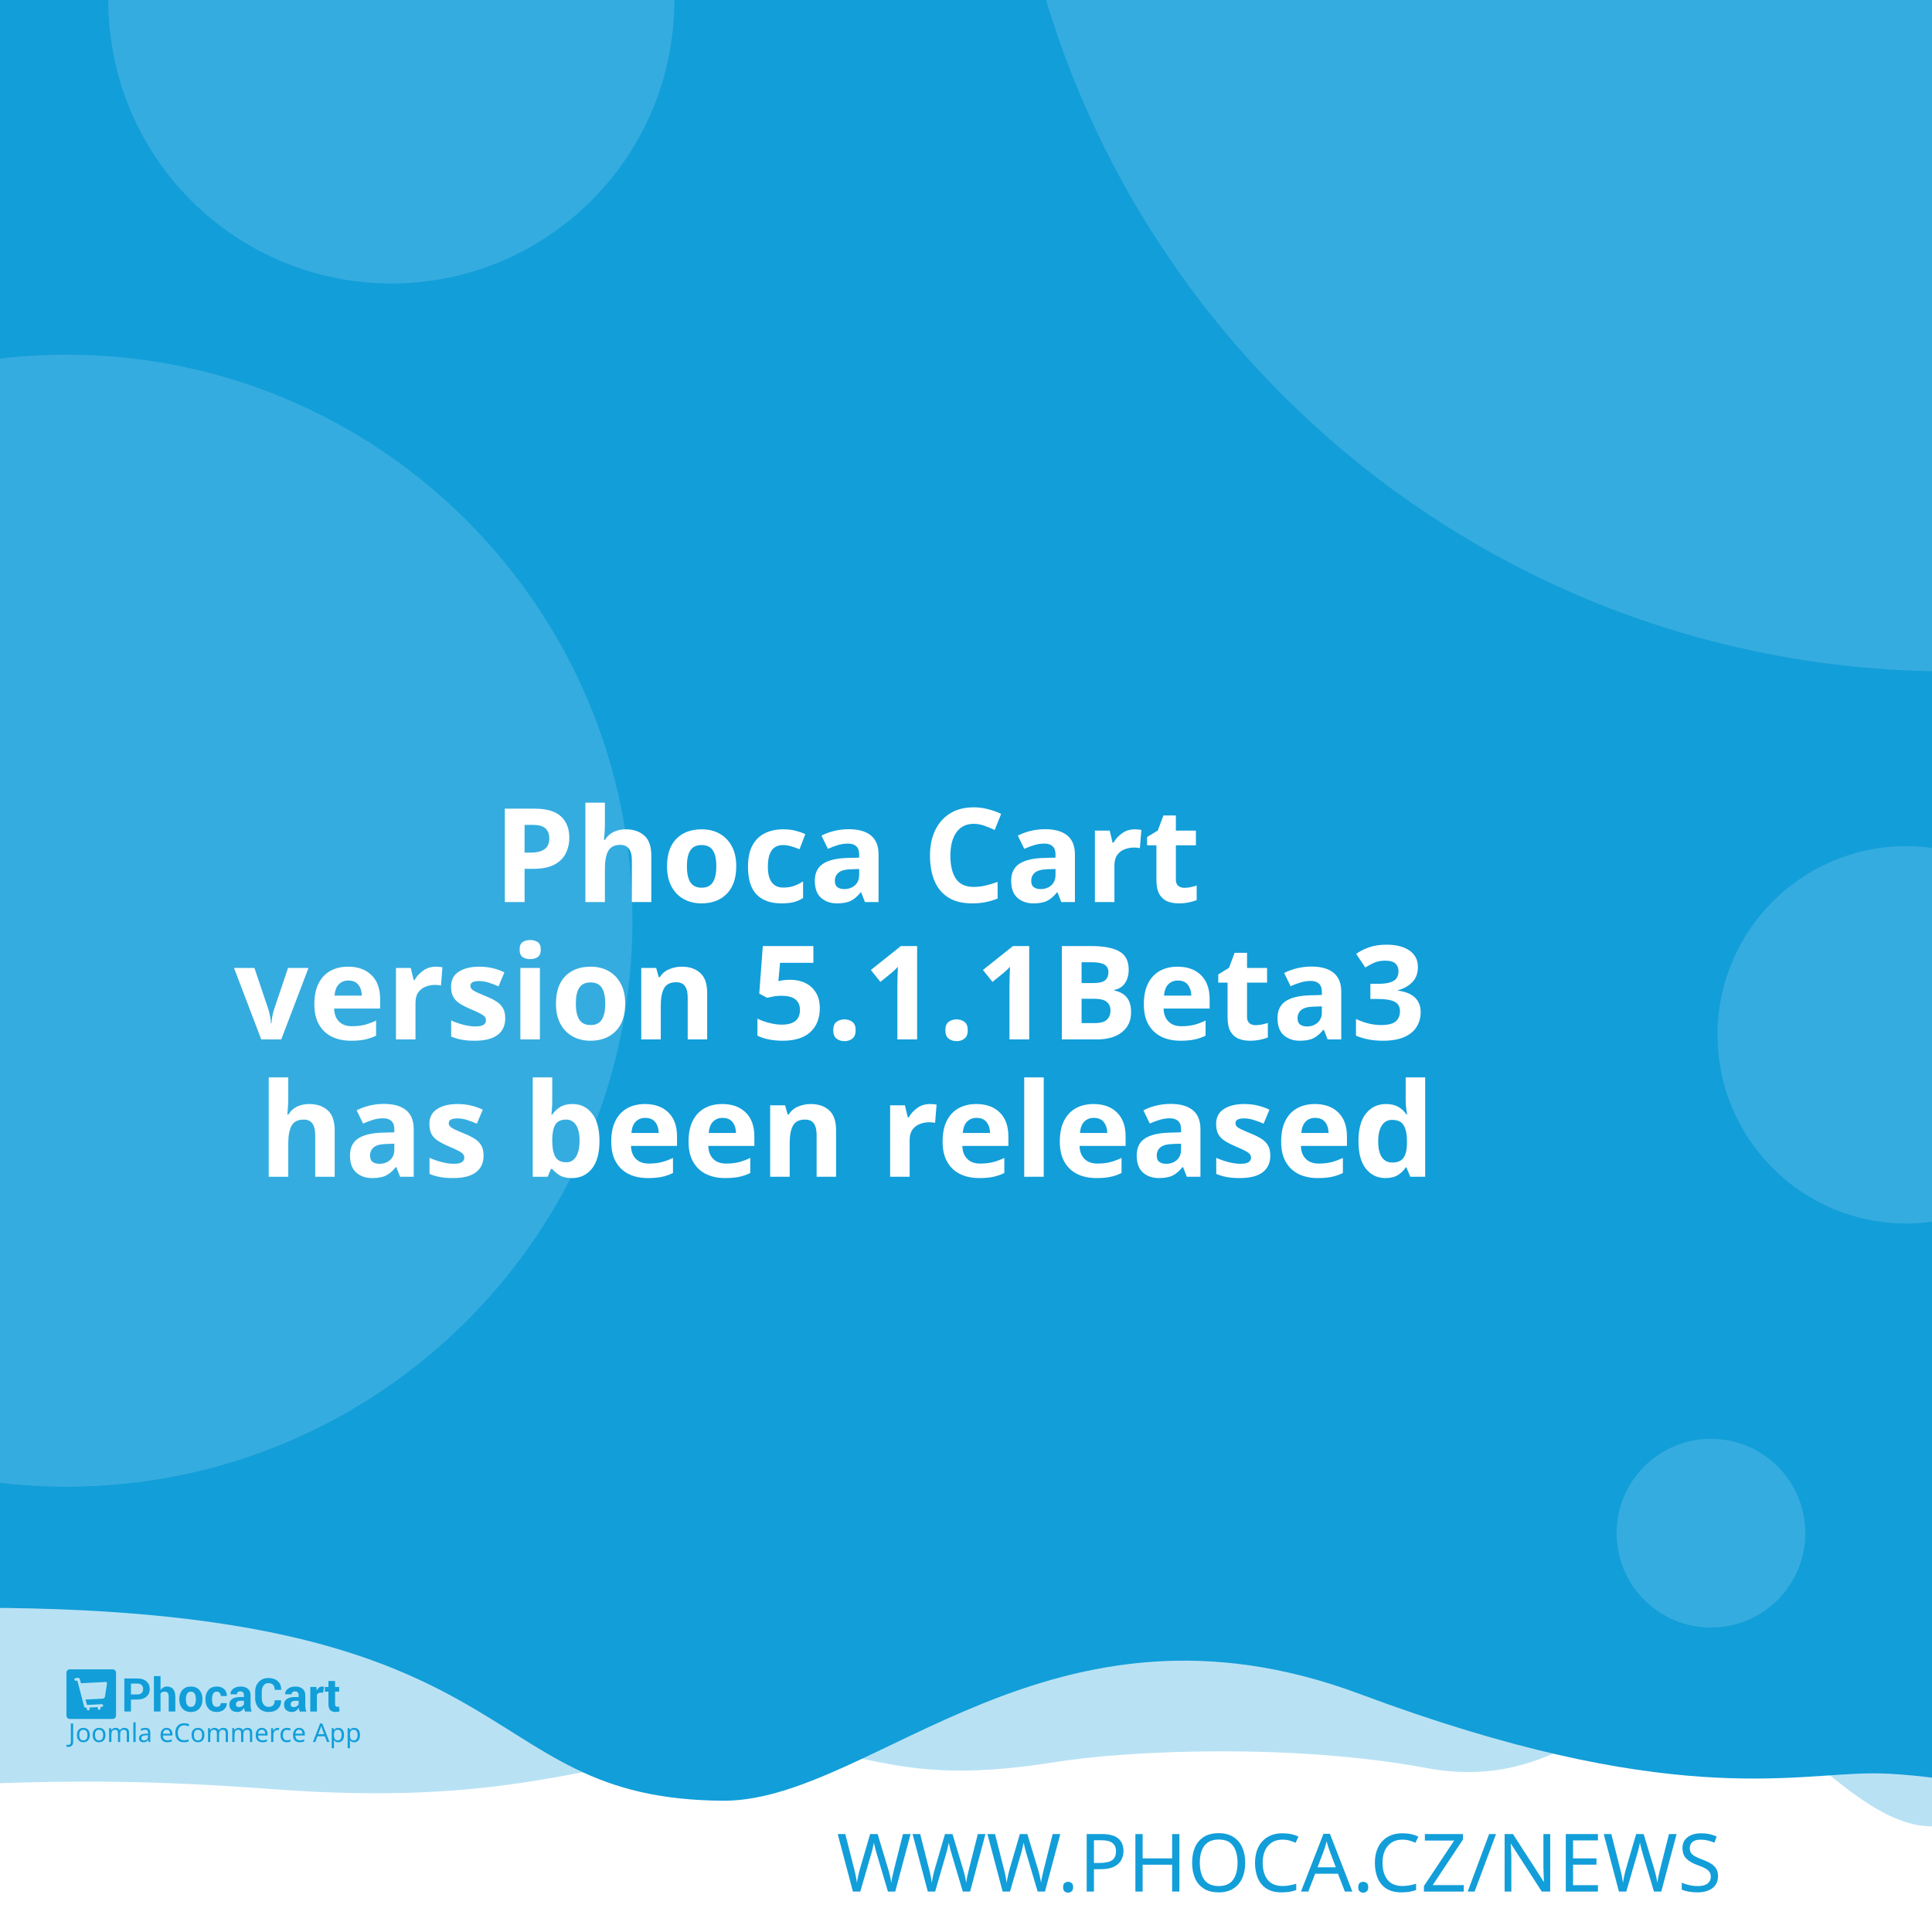
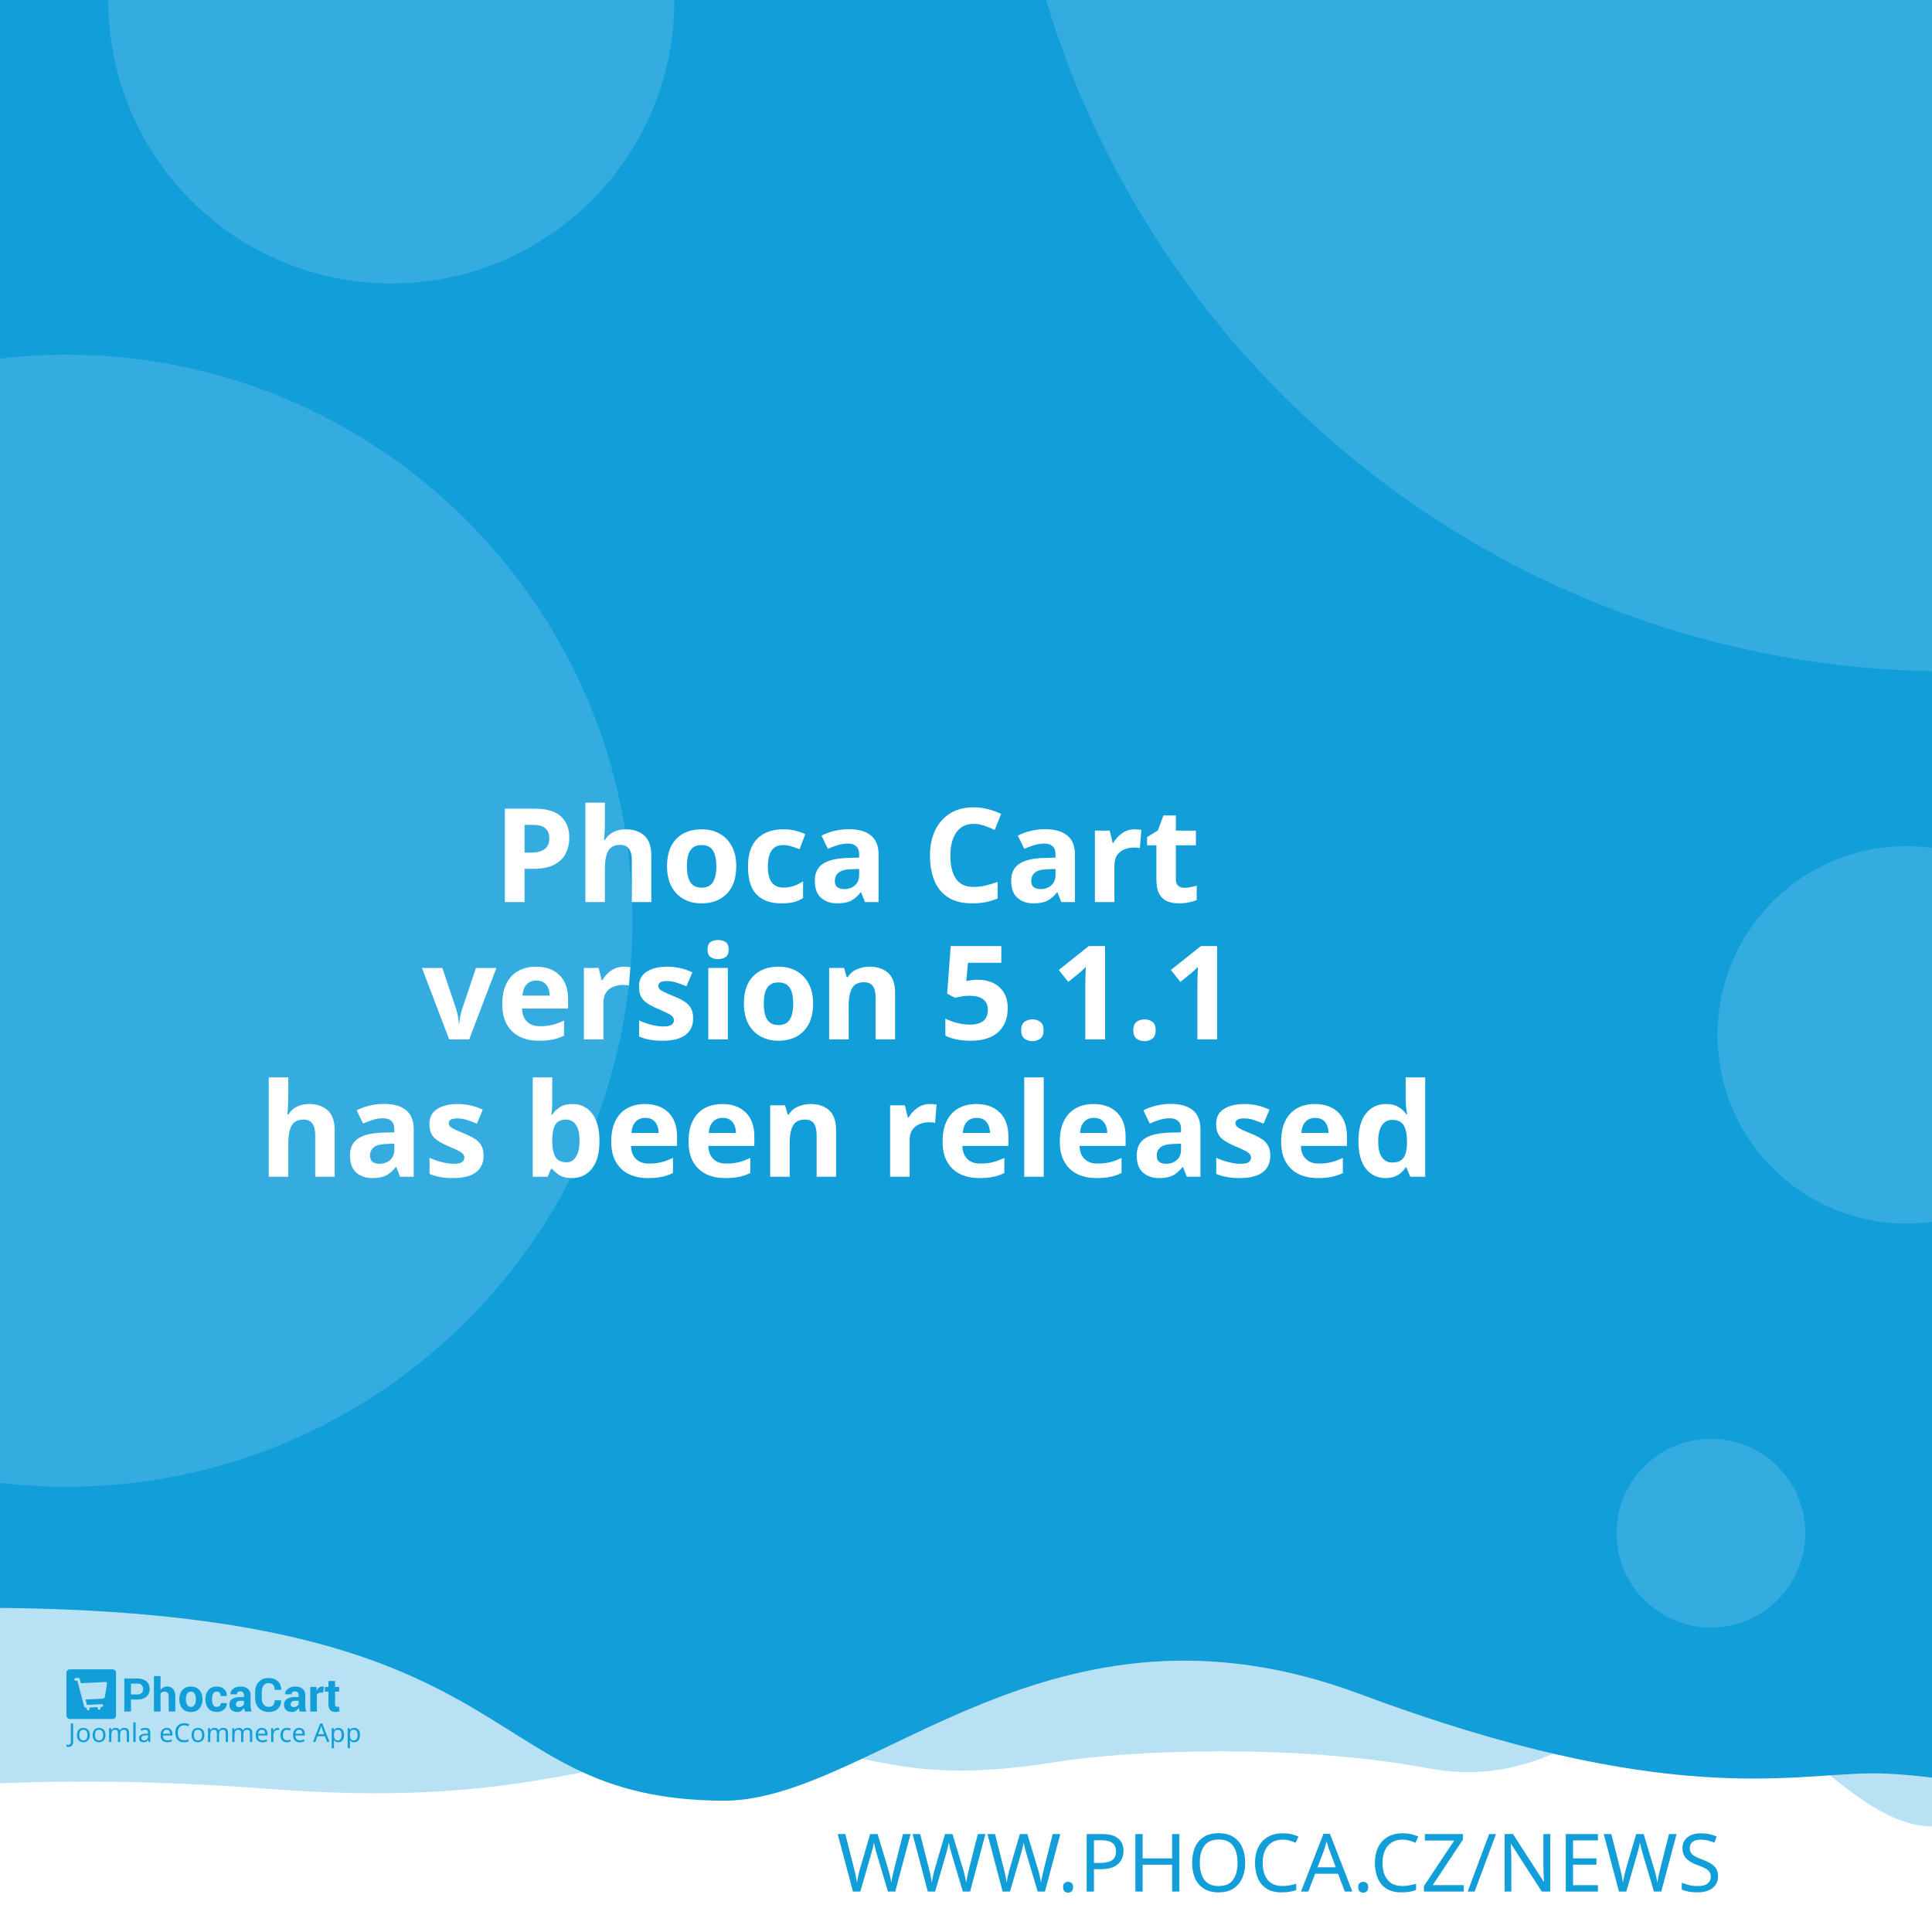
<svg xmlns="http://www.w3.org/2000/svg" width="512" height="512" viewBox="0 0 512 512" version="1.1" id="svg5">
  <defs id="defs2" />
  <g id="layer1">
    <path d="m -288.549,96.962 a 6.384,6.384 0 0 0 -6.384,6.384 v 81.087 a 6.384,6.384 0 0 0 6.384,6.384 h 81.083 a 6.384,6.384 0 0 0 6.384,-6.384 v -81.087 a 6.384,6.384 0 0 0 -6.384,-6.384 z m 16.084,16.188 c 0.591,-0.033 1.134,0.125 1.642,0.482 0.508,0.359 0.842,0.809 1.006,1.355 l 2.415,8.308 46.517,-2.44 c 0.829,-0.043 1.521,0.245 2.074,0.86 0.55,0.606 0.769,1.334 0.636,2.174 l -3.898,24.937 c -0.138,0.736 -0.57,1.497 -1.288,2.273 -0.719,0.787 -1.656,1.211 -2.797,1.272 l -32.861,1.721 3.038,10.253 27.775,-1.455 c 0.726,-0.04 1.351,0.178 1.887,0.648 0.523,0.483 0.803,1.086 0.844,1.812 0.038,0.726 -0.178,1.352 -0.648,1.887 -0.483,0.525 -1.086,0.806 -1.812,0.844 l -2.597,0.137 0.137,2.593 c 0.038,0.729 -0.178,1.356 -0.661,1.879 -0.472,0.535 -1.071,0.819 -1.8,0.856 -0.726,0.038 -1.353,-0.178 -1.879,-0.661 -0.535,-0.472 -0.814,-1.073 -0.852,-1.8 l -0.137,-2.593 -15.573,0.81 0.133,2.597 c 0.038,0.729 -0.176,1.356 -0.648,1.879 -0.483,0.535 -1.086,0.818 -1.812,0.856 -0.726,0.04 -1.352,-0.178 -1.887,-0.661 -0.525,-0.472 -0.806,-1.073 -0.844,-1.8 l -0.137,-2.597 -1.608,0.083 c -0.623,0.033 -1.193,-0.112 -1.721,-0.428 -0.515,-0.317 -0.883,-0.632 -1.11,-0.931 l -0.287,-0.507 -13.05,-49.343 -2.805,0.146 c -0.696,0.038 -1.312,-0.181 -1.858,-0.661 -0.545,-0.472 -0.835,-1.069 -0.873,-1.795 -0.038,-0.729 0.186,-1.353 0.682,-1.879 0.493,-0.535 1.083,-0.818 1.779,-0.856 z" style="fill:#ffffff;stroke-width:1;paint-order:stroke fill markers" id="path400" />
    <rect style="opacity:1;fill:#ffffff;stroke-width:5;stroke-linejoin:round;paint-order:stroke fill markers" id="rect723" width="512" height="512" x="0" y="0" />
    <path id="rect4460" style="opacity:0.3;fill:#129ed9;fill-opacity:1;stroke-width:5;stroke-linejoin:round;paint-order:stroke fill markers" d="M -256,4 H 768 v 480 c 0,0 -42.667,-10 -64,-10 -21.333,0 -42.408,10 -64,10 -21.592,0 -42.667,-10 -64,-10 -21.333,0 -42.408,10 -64,10 -21.592,0 -41.887,-34.701 -63.221,-34.701 -21.333,0 -35.645,25.795 -70.761,19.246 -35.116,-6.549 -78.862,-4.741 -98.515,-1.547 -47.289,7.533 -49.247,-6.724 -87.369,-3.311 -38.122,3.413 -56.921,15.193 -120.307,10.429 -63.387,-4.764 -84.091,0.698 -135.827,-0.116 -21.333,0 -42.408,10 -64,10 -21.592,0 -42.667,-10 -64,-10 -21.333,0 -64,10 -64,10 z" />
    <path id="rect4460-5" style="fill:#129ed9;fill-opacity:1;stroke-width:5;stroke-linejoin:round;paint-order:stroke fill markers" d="M -316,4.9999998e-7 H 708 V 480 c 0,0 -42.667,-10 -64,-10 -21.333,0 -42.408,10 -64,10 -21.592,0 -62.256,-10.048 -83.59,-10.048 -21.333,0 -54.449,9.448 -136.059,-21.03 -81.61,-30.478 -128.583,27.669 -167.971,28.291 -70.795,-0.042 -47.303,-54.288 -212.561,-50.983 C -185.439,429.534 -38.408,480 -60,480 c -21.592,0 -42.667,-10 -64,-10 -21.333,0 -42.408,10 -64,10 -21.592,0 -42.667,-10 -64,-10 -21.333,0 -64,10 -64,10 z" />
    <text xml:space="preserve" style="font-style:normal;font-weight:normal;font-size:21.333px;line-height:1.25;font-family:sans-serif;fill:#129ed9;fill-opacity:1;stroke:none" x="484.042" y="501.277" id="text2910-3-7">
      <tspan id="tspan2908-6-5" x="484.042" y="501.277" style="font-style:normal;font-variant:normal;font-weight:300;font-stretch:normal;font-size:21.333px;font-family:Montserrat;-inkscape-font-specification:'Montserrat Light';text-align:end;text-anchor:end;fill:#129ed9;fill-opacity:1">WWW.PHOCA.CZ/NEWS</tspan>
    </text>
    <text xml:space="preserve" style="font-style:normal;font-variant:normal;font-weight:600;font-stretch:normal;font-size:34.667px;line-height:1.05;font-family:Rubik;-inkscape-font-specification:'Rubik Semi-Bold';fill:#ffffff;fill-opacity:1;stroke:none" x="256" y="165" id="text11252">
      <tspan x="256" y="165" id="tspan403" style="text-align:center;text-anchor:middle" />
      <tspan x="256" y="202.659" style="font-size:34.667px;text-align:center;text-anchor:middle" id="tspan442" />
      <tspan x="256" y="239.059" style="font-size:34.667px;text-align:center;text-anchor:middle" id="tspan444">Phoca Cart</tspan>
-       <tspan x="256" y="275.459" id="tspan1992" style="font-size:34.667px;text-align:center;text-anchor:middle">version 5.1.1Beta3
+       <tspan x="256" y="275.459" id="tspan1992" style="font-size:34.667px;text-align:center;text-anchor:middle">version 5.1.1
</tspan>
      <tspan x="256" y="311.859" id="tspan2906" style="font-size:34.667px;text-align:center;text-anchor:middle">has been released</tspan>
      <tspan x="256" y="348.259" id="tspan1994" style="font-size:34.667px" />
    </text>
    <circle style="opacity:0.15;fill:#ffffff;fill-opacity:1;stroke-width:5;stroke-linejoin:round;paint-order:stroke fill markers" id="path8376" cx="516.67" cy="-72.081" r="250" />
    <circle style="opacity:0.15;fill:#ffffff;fill-opacity:1;stroke-width:5;stroke-linejoin:round;paint-order:stroke fill markers" id="path8376-9" cx="17.604" cy="244" r="150" />
    <circle style="opacity:0.15;fill:#ffffff;fill-opacity:1;stroke-width:5;stroke-linejoin:round;paint-order:stroke fill markers" id="path8376-6" cx="103.704" cy="0.117" r="75" />
    <circle style="opacity:0.15;fill:#ffffff;fill-opacity:1;stroke-width:5;stroke-linejoin:round;paint-order:stroke fill markers" id="path8376-6-2" cx="505.168" cy="274.238" r="50" />
    <g id="g8950" transform="matrix(0.298069,0,0,0.298069,107.3348,335.2596)" style="fill:#129ed9;fill-opacity:1;stroke-width:3.355">
      <g id="g895" transform="translate(-301.0409,359.4151)" style="fill:#129ed9;fill-opacity:1;stroke-width:3.355">
        <g transform="matrix(1.3333,0,0,-1.3333,-75.59,850.15)" fill="#ffffff" image-rendering="optimizeQuality" id="g280" style="clip-rule:evenodd;fill:#129ed9;fill-opacity:1;stroke-width:8.934;shape-rendering:geometricPrecision">
          <path d="m 99.728,617.49 v -7.994 h -4.423 v 22.031 h 8.784 c 2.532,0 4.527,-0.646 5.979,-1.937 1.452,-1.291 2.181,-2.99 2.181,-5.097 0,-2.107 -0.729,-3.801 -2.181,-5.082 -1.452,-1.281 -3.446,-1.921 -5.979,-1.921 z m 0,3.408 h 4.361 c 1.23,0 2.165,0.336 2.801,1.002 0.635,0.671 0.951,1.523 0.951,2.561 0,1.059 -0.315,1.932 -0.946,2.623 -0.63,0.687 -1.566,1.033 -2.806,1.033 H 99.728 Z" id="path262" style="fill:#129ed9;fill-opacity:1;stroke-width:3.355" />
          <path d="m 119.45,623.79 c 0.517,0.749 1.147,1.327 1.891,1.746 0.749,0.418 1.576,0.63 2.485,0.63 1.705,0 3.043,-0.568 4.02,-1.704 0.971,-1.131 1.457,-2.887 1.457,-5.252 v -9.714 h -4.418 v 9.76 c 0,1.276 -0.227,2.174 -0.677,2.706 -0.445,0.532 -1.116,0.795 -2.005,0.795 -0.605,0 -1.137,-0.108 -1.602,-0.325 -0.465,-0.217 -0.847,-0.522 -1.152,-0.919 v -12.017 h -4.418 v 23.611 h 4.418 z" id="path264" style="fill:#129ed9;fill-opacity:1;stroke-width:3.355" />
          <path d="m 131.96,617.83 c 0,2.438 0.682,4.436 2.046,5.996 1.359,1.554 3.25,2.334 5.663,2.334 2.418,0 4.315,-0.774 5.689,-2.329 1.375,-1.549 2.062,-3.553 2.062,-6.001 v -0.32 c 0,-2.458 -0.687,-4.462 -2.051,-6.011 -1.369,-1.544 -3.261,-2.319 -5.674,-2.319 -2.418,0 -4.315,0.775 -5.684,2.319 -1.364,1.549 -2.051,3.553 -2.051,6.011 z m 4.408,-0.31 c 0,-1.487 0.264,-2.68 0.785,-3.584 0.527,-0.899 1.375,-1.348 2.542,-1.348 1.142,0 1.979,0.454 2.506,1.358 0.532,0.904 0.796,2.097 0.796,3.574 v 0.315 c 0,1.446 -0.269,2.629 -0.801,3.542 -0.537,0.914 -1.38,1.374 -2.527,1.374 -1.142,0 -1.979,-0.46 -2.506,-1.379 -0.532,-0.919 -0.796,-2.102 -0.796,-3.537 z" id="path266" style="fill:#129ed9;fill-opacity:1;stroke-width:3.355" />
          <path d="m 157.01,612.59 c 0.79,0 1.421,0.227 1.891,0.682 0.475,0.454 0.713,1.064 0.713,1.828 h 4.015 l 0.041,-0.093 c 0.041,-1.653 -0.579,-3.037 -1.871,-4.152 -1.287,-1.116 -2.883,-1.673 -4.79,-1.673 -2.439,0 -4.325,0.769 -5.648,2.314 -1.318,1.544 -1.979,3.522 -1.979,5.944 v 0.449 c 0,2.412 0.656,4.395 1.974,5.944 1.317,1.554 3.198,2.329 5.638,2.329 2.02,0 3.648,-0.573 4.883,-1.725 1.235,-1.151 1.835,-2.664 1.793,-4.539 l -0.031,-0.088 h -4.026 c 0,0.842 -0.233,1.544 -0.698,2.107 -0.46,0.558 -1.101,0.837 -1.922,0.837 -1.168,0 -1.995,-0.454 -2.475,-1.358 -0.476,-0.904 -0.718,-2.071 -0.718,-3.496 v -0.454 c 0,-1.456 0.243,-2.628 0.718,-3.522 0.48,-0.888 1.312,-1.332 2.491,-1.332" id="path268" style="fill:#129ed9;fill-opacity:1;stroke-width:3.355" />
          <path d="m 175.8,609.49 c -0.165,0.372 -0.305,0.764 -0.419,1.183 -0.119,0.413 -0.202,0.837 -0.248,1.27 -0.455,-0.8 -1.054,-1.456 -1.798,-1.978 -0.739,-0.521 -1.628,-0.785 -2.656,-0.785 -1.715,0 -3.038,0.439 -3.963,1.322 -0.93,0.883 -1.395,2.086 -1.395,3.604 0,1.606 0.62,2.845 1.855,3.729 1.235,0.883 3.038,1.322 5.41,1.322 h 2.47 v 1.301 c 0,0.785 -0.207,1.394 -0.62,1.828 -0.413,0.434 -1.023,0.651 -1.834,0.651 -0.713,0 -1.266,-0.175 -1.653,-0.522 -0.393,-0.346 -0.584,-0.826 -0.584,-1.446 l -4.268,0.016 -0.016,0.093 c -0.072,1.379 0.527,2.572 1.798,3.579 1.271,1.002 2.946,1.503 5.013,1.503 1.958,0 3.545,-0.496 4.769,-1.492 1.22,-0.992 1.829,-2.406 1.829,-4.24 v -6.76 c 0,-0.769 0.062,-1.492 0.176,-2.164 0.119,-0.676 0.299,-1.348 0.553,-2.014 z m -4.046,2.943 c 0.78,0 1.468,0.191 2.077,0.574 0.605,0.382 1.013,0.826 1.225,1.332 v 2.308 h -2.47 c -0.935,0 -1.648,-0.232 -2.134,-0.702 -0.481,-0.47 -0.724,-1.033 -0.724,-1.699 0,-0.542 0.181,-0.981 0.542,-1.312 0.367,-0.336 0.858,-0.501 1.483,-0.501" id="path270" style="fill:#129ed9;fill-opacity:1;stroke-width:3.355" />
          <path d="m 199.84,617.01 0.031,-0.088 c 0.041,-2.37 -0.682,-4.25 -2.17,-5.645 -1.488,-1.394 -3.555,-2.091 -6.201,-2.091 -2.656,0 -4.811,0.852 -6.464,2.556 -1.653,1.704 -2.486,3.894 -2.486,6.579 v 4.369 c 0,2.67 0.812,4.86 2.424,6.574 1.617,1.715 3.715,2.572 6.299,2.572 2.723,0 4.852,-0.697 6.386,-2.097 1.535,-1.399 2.284,-3.305 2.243,-5.717 l -0.031,-0.088 h -4.299 c 0,1.451 -0.346,2.561 -1.044,3.336 -0.698,0.769 -1.783,1.157 -3.255,1.157 -1.323,0 -2.372,-0.537 -3.147,-1.606 -0.78,-1.074 -1.168,-2.438 -1.168,-4.1 v -4.39 c 0,-1.683 0.408,-3.057 1.225,-4.131 0.822,-1.069 1.922,-1.606 3.317,-1.606 1.38,0 2.403,0.372 3.064,1.11 0.661,0.744 0.992,1.844 0.992,3.305 z" id="path272" style="fill:#129ed9;fill-opacity:1;stroke-width:3.355" />
          <path d="m 212.27,609.49 c -0.165,0.372 -0.305,0.764 -0.419,1.183 -0.119,0.413 -0.202,0.837 -0.248,1.27 -0.455,-0.8 -1.054,-1.456 -1.798,-1.978 -0.739,-0.521 -1.628,-0.785 -2.656,-0.785 -1.716,0 -3.038,0.439 -3.963,1.322 -0.93,0.883 -1.395,2.086 -1.395,3.604 0,1.606 0.62,2.845 1.855,3.729 1.235,0.883 3.039,1.322 5.41,1.322 h 2.47 v 1.301 c 0,0.785 -0.207,1.394 -0.62,1.828 -0.413,0.434 -1.023,0.651 -1.834,0.651 -0.713,0 -1.266,-0.175 -1.654,-0.522 -0.393,-0.346 -0.584,-0.826 -0.584,-1.446 l -4.268,0.016 -0.016,0.093 c -0.072,1.379 0.527,2.572 1.798,3.579 1.271,1.002 2.945,1.503 5.013,1.503 1.958,0 3.545,-0.496 4.769,-1.492 1.22,-0.992 1.829,-2.406 1.829,-4.24 v -6.76 c 0,-0.769 0.062,-1.492 0.176,-2.164 0.119,-0.676 0.3,-1.348 0.553,-2.014 z m -4.046,2.943 c 0.78,0 1.468,0.191 2.077,0.574 0.605,0.382 1.013,0.826 1.224,1.332 v 2.308 h -2.47 c -0.935,0 -1.649,-0.232 -2.134,-0.702 -0.481,-0.47 -0.723,-1.033 -0.723,-1.699 0,-0.542 0.181,-0.981 0.542,-1.312 0.367,-0.336 0.858,-0.501 1.483,-0.501" id="path274" style="fill:#129ed9;fill-opacity:1;stroke-width:3.355" />
          <path d="m 227.92,622.06 -1.617,0.046 c -0.656,0 -1.199,-0.134 -1.623,-0.408 -0.423,-0.274 -0.744,-0.656 -0.966,-1.152 v -11.052 h -4.408 v 16.36 h 4.103 l 0.196,-2.422 c 0.382,0.857 0.883,1.528 1.494,2.009 0.61,0.48 1.312,0.723 2.108,0.723 0.223,0 0.429,-0.015 0.615,-0.052 0.186,-0.036 0.377,-0.077 0.568,-0.129 z" id="path276" style="fill:#129ed9;fill-opacity:1;stroke-width:3.355" />
          <path d="m 235.83,629.86 v -4.007 h 2.754 v -3.099 H 235.83 v -8.33 c 0,-0.635 0.129,-1.09 0.393,-1.363 0.263,-0.274 0.615,-0.408 1.059,-0.408 0.232,0 0.434,0.01 0.599,0.036 0.166,0.026 0.362,0.072 0.579,0.129 l 0.383,-3.181 c -0.445,-0.155 -0.878,-0.268 -1.302,-0.341 -0.424,-0.078 -0.884,-0.114 -1.38,-0.114 -1.524,0 -2.697,0.418 -3.519,1.255 -0.822,0.837 -1.235,2.159 -1.235,3.977 v 8.34 h -2.392 v 3.099 h 2.392 v 4.007 z" id="path278" style="fill:#129ed9;fill-opacity:1;stroke-width:3.355" />
        </g>
        <g fill="#ffffff" fill-rule="evenodd" image-rendering="optimizeQuality" stroke-width="1.934" aria-label="Joomla eCommerce App" id="g318" style="clip-rule:evenodd;fill:#129ed9;fill-opacity:1;shape-rendering:geometricPrecision">
          <path d="M 1.704,69 Q 1.151,69 0.736,68.908 0.321,68.839 -0.002,68.7 v -1.752 q 0.369,0.092 0.784,0.161 0.415,0.069 0.876,0.069 0.576,0 1.083,-0.231 0.53,-0.231 0.853,-0.807 0.323,-0.576 0.323,-1.614 v -16.368 h 2.075 v 16.206 q 0,2.374 -1.176,3.504 -1.176,1.13 -3.112,1.13 z" id="path282" style="fill:#129ed9;fill-opacity:1;stroke-width:1.934" />
          <path d="m 20.792,58.419 q 0,3.066 -1.568,4.749 -1.545,1.683 -4.196,1.683 -1.637,0 -2.928,-0.738 -1.268,-0.761 -2.006,-2.19 -0.738,-1.452 -0.738,-3.504 0,-3.066 1.545,-4.726 1.545,-1.66 4.196,-1.66 1.683,0 2.951,0.761 1.291,0.738 2.006,2.167 0.738,1.406 0.738,3.458 z m -9.336,0 q 0,2.19 0.853,3.481 0.876,1.268 2.766,1.268 1.867,0 2.743,-1.268 0.876,-1.291 0.876,-3.481 0,-2.19 -0.876,-3.435 -0.876,-1.245 -2.766,-1.245 -1.89,0 -2.743,1.245 -0.853,1.245 -0.853,3.435 z" id="path284" style="fill:#129ed9;fill-opacity:1;stroke-width:1.934" />
          <path d="m 34.739,58.419 q 0,3.066 -1.568,4.749 -1.545,1.683 -4.196,1.683 -1.637,0 -2.928,-0.738 -1.268,-0.761 -2.006,-2.19 -0.738,-1.452 -0.738,-3.504 0,-3.066 1.545,-4.726 1.545,-1.66 4.196,-1.66 1.683,0 2.951,0.761 1.291,0.738 2.006,2.167 0.738,1.406 0.738,3.458 z m -9.336,0 q 0,2.19 0.853,3.481 0.876,1.268 2.766,1.268 1.867,0 2.743,-1.268 0.876,-1.291 0.876,-3.481 0,-2.19 -0.876,-3.435 -0.876,-1.245 -2.766,-1.245 -1.89,0 -2.743,1.245 -0.853,1.245 -0.853,3.435 z" id="path286" style="fill:#129ed9;fill-opacity:1;stroke-width:1.934" />
          <path d="m 51.499,52.033 q 2.098,0 3.135,1.083 1.037,1.06 1.037,3.458 V 64.62 H 53.666 v -7.953 q 0,-2.928 -2.513,-2.928 -1.798,0 -2.582,1.037 -0.761,1.037 -0.761,3.02 V 64.62 h -2.006 v -7.953 q 0,-2.928 -2.536,-2.928 -1.867,0 -2.582,1.153 -0.715,1.153 -0.715,3.32 v 6.409 h -2.029 v -12.356 h 1.637 l 0.3,1.683 h 0.115 q 0.576,-0.968 1.545,-1.429 0.991,-0.484 2.098,-0.484 2.905,0 3.781,2.075 h 0.115 q 0.622,-1.06 1.683,-1.568 1.083,-0.507 2.282,-0.507 z" id="path288" style="fill:#129ed9;fill-opacity:1;stroke-width:1.934" />
          <path d="M 61.527,64.62 H 59.498 V 47.1 h 2.029 z" id="path290" style="fill:#129ed9;fill-opacity:1;stroke-width:1.934" />
          <path d="m 70.126,52.056 q 2.259,0 3.343,0.991 1.083,0.991 1.083,3.158 v 8.414 h -1.475 l -0.392,-1.752 h -0.092 q -0.807,1.014 -1.706,1.498 -0.876,0.484 -2.444,0.484 -1.683,0 -2.789,-0.876 -1.107,-0.899 -1.107,-2.789 0,-1.844 1.452,-2.836 1.452,-1.014 4.472,-1.107 l 2.098,-0.069 v -0.738 q 0,-1.545 -0.669,-2.144 -0.669,-0.599 -1.89,-0.599 -0.968,0 -1.844,0.3 -0.876,0.277 -1.637,0.645 l -0.622,-1.522 q 0.807,-0.438 1.913,-0.738 1.107,-0.323 2.305,-0.323 z m 0.599,6.593 q -2.305,0.092 -3.204,0.738 -0.876,0.645 -0.876,1.821 0,1.037 0.622,1.522 0.645,0.484 1.637,0.484 1.568,0 2.605,-0.853 1.037,-0.876 1.037,-2.674 v -1.107 z" id="path292" style="fill:#129ed9;fill-opacity:1;stroke-width:1.934" />
          <path d="m 89.144,52.033 q 1.591,0 2.72,0.692 1.153,0.692 1.752,1.96 0.622,1.245 0.622,2.928 v 1.222 h -8.46 q 0.046,2.098 1.06,3.204 1.037,1.083 2.882,1.083 1.176,0 2.075,-0.207 0.922,-0.231 1.89,-0.645 v 1.775 q -0.945,0.415 -1.867,0.599 -0.922,0.207 -2.19,0.207 -1.752,0 -3.112,-0.715 -1.337,-0.715 -2.098,-2.121 -0.738,-1.429 -0.738,-3.481 0,-2.029 0.669,-3.481 0.692,-1.452 1.913,-2.236 1.245,-0.784 2.882,-0.784 z m -0.023,1.66 q -1.452,0 -2.305,0.945 -0.83,0.922 -0.991,2.582 h 6.293 q -0.023,-1.568 -0.738,-2.536 -0.715,-0.991 -2.259,-0.991 z" id="path294" style="fill:#129ed9;fill-opacity:1;stroke-width:1.934" />
          <path d="m 104.71,49.751 q -2.651,0 -4.173,1.775 -1.522,1.775 -1.522,4.864 0,3.066 1.406,4.864 1.429,1.775 4.265,1.775 1.083,0 2.052,-0.184 0.968,-0.184 1.89,-0.461 v 1.798 q -0.922,0.346 -1.913,0.507 -0.968,0.161 -2.328,0.161 -2.513,0 -4.196,-1.037 -1.683,-1.037 -2.536,-2.951 -0.83,-1.913 -0.83,-4.495 0,-2.49 0.899,-4.38 0.922,-1.913 2.697,-2.974 1.775,-1.083 4.311,-1.083 2.605,0 4.541,0.968 l -0.83,1.752 q -0.761,-0.346 -1.706,-0.622 -0.922,-0.277 -2.029,-0.277 z" id="path296" style="fill:#129ed9;fill-opacity:1;stroke-width:1.934" />
          <path d="m 122.69,58.419 q 0,3.066 -1.568,4.749 -1.545,1.683 -4.196,1.683 -1.637,0 -2.928,-0.738 -1.268,-0.761 -2.006,-2.19 -0.738,-1.452 -0.738,-3.504 0,-3.066 1.545,-4.726 1.545,-1.66 4.196,-1.66 1.683,0 2.951,0.761 1.291,0.738 2.006,2.167 0.738,1.406 0.738,3.458 z m -9.336,0 q 0,2.19 0.853,3.481 0.876,1.268 2.766,1.268 1.867,0 2.743,-1.268 0.876,-1.291 0.876,-3.481 0,-2.19 -0.876,-3.435 -0.876,-1.245 -2.766,-1.245 -1.89,0 -2.743,1.245 -0.853,1.245 -0.853,3.435 z" id="path298" style="fill:#129ed9;fill-opacity:1;stroke-width:1.934" />
          <path d="m 139.45,52.033 q 2.098,0 3.135,1.083 1.037,1.06 1.037,3.458 V 64.62 h -2.006 v -7.953 q 0,-2.928 -2.513,-2.928 -1.798,0 -2.582,1.037 -0.761,1.037 -0.761,3.02 V 64.62 h -2.006 v -7.953 q 0,-2.928 -2.536,-2.928 -1.867,0 -2.582,1.153 -0.715,1.153 -0.715,3.32 v 6.409 h -2.029 v -12.356 h 1.637 l 0.3,1.683 h 0.115 q 0.576,-0.968 1.545,-1.429 0.991,-0.484 2.098,-0.484 2.905,0 3.781,2.075 h 0.115 q 0.622,-1.06 1.683,-1.568 1.083,-0.507 2.282,-0.507 z" id="path300" style="fill:#129ed9;fill-opacity:1;stroke-width:1.934" />
          <path d="m 161,52.033 q 2.098,0 3.135,1.083 1.037,1.06 1.037,3.458 V 64.62 h -2.006 v -7.953 q 0,-2.928 -2.513,-2.928 -1.798,0 -2.582,1.037 -0.761,1.037 -0.761,3.02 V 64.62 h -2.006 v -7.953 q 0,-2.928 -2.536,-2.928 -1.867,0 -2.582,1.153 -0.715,1.153 -0.715,3.32 v 6.409 h -2.029 v -12.356 h 1.637 l 0.3,1.683 h 0.115 q 0.576,-0.968 1.545,-1.429 0.991,-0.484 2.098,-0.484 2.905,0 3.781,2.075 h 0.115 q 0.622,-1.06 1.683,-1.568 1.083,-0.507 2.282,-0.507 z" id="path302" style="fill:#129ed9;fill-opacity:1;stroke-width:1.934" />
          <path d="m 173.77,52.033 q 1.591,0 2.72,0.692 1.153,0.692 1.752,1.96 0.622,1.245 0.622,2.928 v 1.222 h -8.46 q 0.046,2.098 1.06,3.204 1.037,1.083 2.882,1.083 1.176,0 2.075,-0.207 0.922,-0.231 1.89,-0.645 v 1.775 q -0.945,0.415 -1.867,0.599 -0.922,0.207 -2.19,0.207 -1.752,0 -3.112,-0.715 -1.337,-0.715 -2.098,-2.121 -0.738,-1.429 -0.738,-3.481 0,-2.029 0.669,-3.481 0.692,-1.452 1.913,-2.236 1.245,-0.784 2.882,-0.784 z m -0.023,1.66 q -1.452,0 -2.305,0.945 -0.83,0.922 -0.991,2.582 h 6.293 q -0.023,-1.568 -0.738,-2.536 -0.715,-0.991 -2.259,-0.991 z" id="path304" style="fill:#129ed9;fill-opacity:1;stroke-width:1.934" />
          <path d="m 187.76,52.033 q 0.346,0 0.738,0.046 0.415,0.023 0.715,0.092 l -0.254,1.867 q -0.3,-0.069 -0.669,-0.115 -0.346,-0.046 -0.669,-0.046 -0.945,0 -1.775,0.53 -0.83,0.507 -1.337,1.452 -0.484,0.922 -0.484,2.167 v 6.593 h -2.029 v -12.356 h 1.66 l 0.231,2.259 h 0.092 q 0.599,-1.014 1.545,-1.752 0.945,-0.738 2.236,-0.738 z" id="path306" style="fill:#129ed9;fill-opacity:1;stroke-width:1.934" />
          <path d="m 196.02,64.851 q -1.637,0 -2.928,-0.669 -1.268,-0.669 -2.006,-2.075 -0.715,-1.406 -0.715,-3.596 0,-2.282 0.761,-3.712 0.761,-1.429 2.052,-2.098 1.314,-0.669 2.974,-0.669 0.945,0 1.821,0.207 0.876,0.184 1.429,0.461 l -0.622,1.683 q -0.553,-0.207 -1.291,-0.392 -0.738,-0.184 -1.383,-0.184 -3.642,0 -3.642,4.68 0,2.236 0.876,3.435 0.899,1.176 2.651,1.176 1.014,0 1.775,-0.207 0.784,-0.207 1.429,-0.507 v 1.798 q -0.622,0.323 -1.383,0.484 -0.738,0.184 -1.798,0.184 z" id="path308" style="fill:#129ed9;fill-opacity:1;stroke-width:1.934" />
          <path d="m 206.9,52.033 q 1.591,0 2.72,0.692 1.153,0.692 1.752,1.96 0.622,1.245 0.622,2.928 v 1.222 h -8.46 q 0.046,2.098 1.06,3.204 1.037,1.083 2.882,1.083 1.176,0 2.075,-0.207 0.922,-0.231 1.89,-0.645 v 1.775 q -0.945,0.415 -1.867,0.599 -0.922,0.207 -2.19,0.207 -1.752,0 -3.112,-0.715 -1.337,-0.715 -2.098,-2.121 -0.738,-1.429 -0.738,-3.481 0,-2.029 0.669,-3.481 0.692,-1.452 1.913,-2.236 1.245,-0.784 2.882,-0.784 z m -0.023,1.66 q -1.452,0 -2.305,0.945 -0.83,0.922 -0.991,2.582 h 6.293 q -0.023,-1.568 -0.738,-2.536 -0.715,-0.991 -2.259,-0.991 z" id="path310" style="fill:#129ed9;fill-opacity:1;stroke-width:1.934" />
          <path d="m 231.73,64.62 -1.983,-5.095 h -6.524 l -1.96,5.095 h -2.098 l 6.432,-16.529 h 1.867 l 6.409,16.529 z m -4.449,-11.918 q -0.069,-0.184 -0.231,-0.669 -0.161,-0.484 -0.323,-0.991 -0.138,-0.53 -0.231,-0.807 -0.161,0.715 -0.369,1.406 -0.207,0.669 -0.346,1.06 l -1.867,4.979 h 5.21 z" id="path312" style="fill:#129ed9;fill-opacity:1;stroke-width:1.934" />
          <path d="m 241.73,52.033 q 2.282,0 3.665,1.591 1.406,1.591 1.406,4.795 0,3.158 -1.406,4.795 -1.383,1.637 -3.688,1.637 -1.429,0 -2.374,-0.53 -0.922,-0.553 -1.452,-1.268 h -0.138 q 0.046,0.392 0.092,0.991 0.046,0.599 0.046,1.037 v 5.072 h -2.029 v -17.889 h 1.66 l 0.277,1.683 h 0.092 q 0.553,-0.807 1.452,-1.36 0.899,-0.553 2.397,-0.553 z m -0.369,1.706 q -1.89,0 -2.674,1.06 -0.761,1.06 -0.807,3.227 v 0.392 q 0,2.282 0.738,3.527 0.761,1.222 2.789,1.222 1.13,0 1.844,-0.622 0.738,-0.622 1.083,-1.683 0.369,-1.083 0.369,-2.467 0,-2.121 -0.83,-3.389 -0.807,-1.268 -2.513,-1.268 z" id="path314" style="fill:#129ed9;fill-opacity:1;stroke-width:1.934" />
          <path d="m 255.91,52.033 q 2.282,0 3.665,1.591 1.406,1.591 1.406,4.795 0,3.158 -1.406,4.795 -1.383,1.637 -3.688,1.637 -1.429,0 -2.374,-0.53 -0.922,-0.553 -1.452,-1.268 h -0.138 q 0.046,0.392 0.092,0.991 0.046,0.599 0.046,1.037 v 5.072 h -2.029 v -17.889 h 1.66 l 0.277,1.683 h 0.092 q 0.553,-0.807 1.452,-1.36 0.899,-0.553 2.397,-0.553 z m -0.369,1.706 q -1.89,0 -2.674,1.06 -0.761,1.06 -0.807,3.227 v 0.392 q 0,2.282 0.738,3.527 0.761,1.222 2.789,1.222 1.13,0 1.844,-0.622 0.738,-0.622 1.083,-1.683 0.369,-1.083 0.369,-2.467 0,-2.121 -0.83,-3.389 -0.807,-1.268 -2.513,-1.268 z" id="path316" style="fill:#129ed9;fill-opacity:1;stroke-width:1.934" />
        </g>
        <path d="M 3,0 A 3,3 0 0 0 0,3 v 38.107 a 3,3 0 0 0 3,3 h 38.105 a 3,3 0 0 0 3,-3 V 3 a 3,3 0 0 0 -3,-3 z m 7.559,7.607 c 0.278,-0.015 0.533,0.059 0.771,0.227 0.239,0.169 0.396,0.38 0.473,0.637 l 1.135,3.904 21.861,-1.147 c 0.39,-0.02 0.715,0.115 0.975,0.404 0.259,0.285 0.361,0.627 0.299,1.022 l -1.832,11.719 c -0.065,0.346 -0.268,0.703 -0.605,1.068 -0.338,0.37 -0.778,0.569 -1.315,0.598 l -15.443,0.809 1.428,4.818 13.053,-0.684 c 0.341,-0.019 0.635,0.084 0.887,0.305 0.246,0.227 0.378,0.51 0.396,0.852 0.018,0.341 -0.084,0.635 -0.305,0.887 -0.227,0.247 -0.51,0.379 -0.852,0.396 l -1.221,0.064 0.064,1.219 c 0.018,0.343 -0.084,0.637 -0.311,0.883 -0.222,0.252 -0.503,0.385 -0.846,0.402 -0.341,0.018 -0.636,-0.084 -0.883,-0.311 -0.252,-0.222 -0.383,-0.504 -0.4,-0.846 l -0.064,-1.219 -7.318,0.381 0.062,1.221 c 0.018,0.343 -0.083,0.637 -0.305,0.883 -0.227,0.252 -0.51,0.384 -0.852,0.402 -0.341,0.019 -0.635,-0.084 -0.887,-0.311 -0.247,-0.222 -0.379,-0.504 -0.396,-0.846 l -0.064,-1.221 -0.756,0.039 c -0.293,0.015 -0.561,-0.052 -0.809,-0.201 -0.242,-0.149 -0.415,-0.297 -0.521,-0.438 l -0.135,-0.238 -6.133,-23.189 -1.318,0.068 C 8.066,10.184 7.776,10.082 7.52,9.856 7.263,9.634 7.127,9.354 7.11,9.012 7.092,8.67 7.197,8.377 7.43,8.13 7.661,7.878 7.939,7.745 8.266,7.727 Z" fill="#ffffff" style="fill:#129ed9;fill-opacity:1;stroke-width:8.934;paint-order:stroke fill markers" id="path334" />
      </g>
    </g>
    <circle style="opacity:0.15;fill:#ffffff;fill-opacity:1;stroke-width:5;stroke-linejoin:round;paint-order:stroke fill markers" id="path8376-6-2-1" cx="453.421" cy="406.309" r="25" />
  </g>
</svg>
